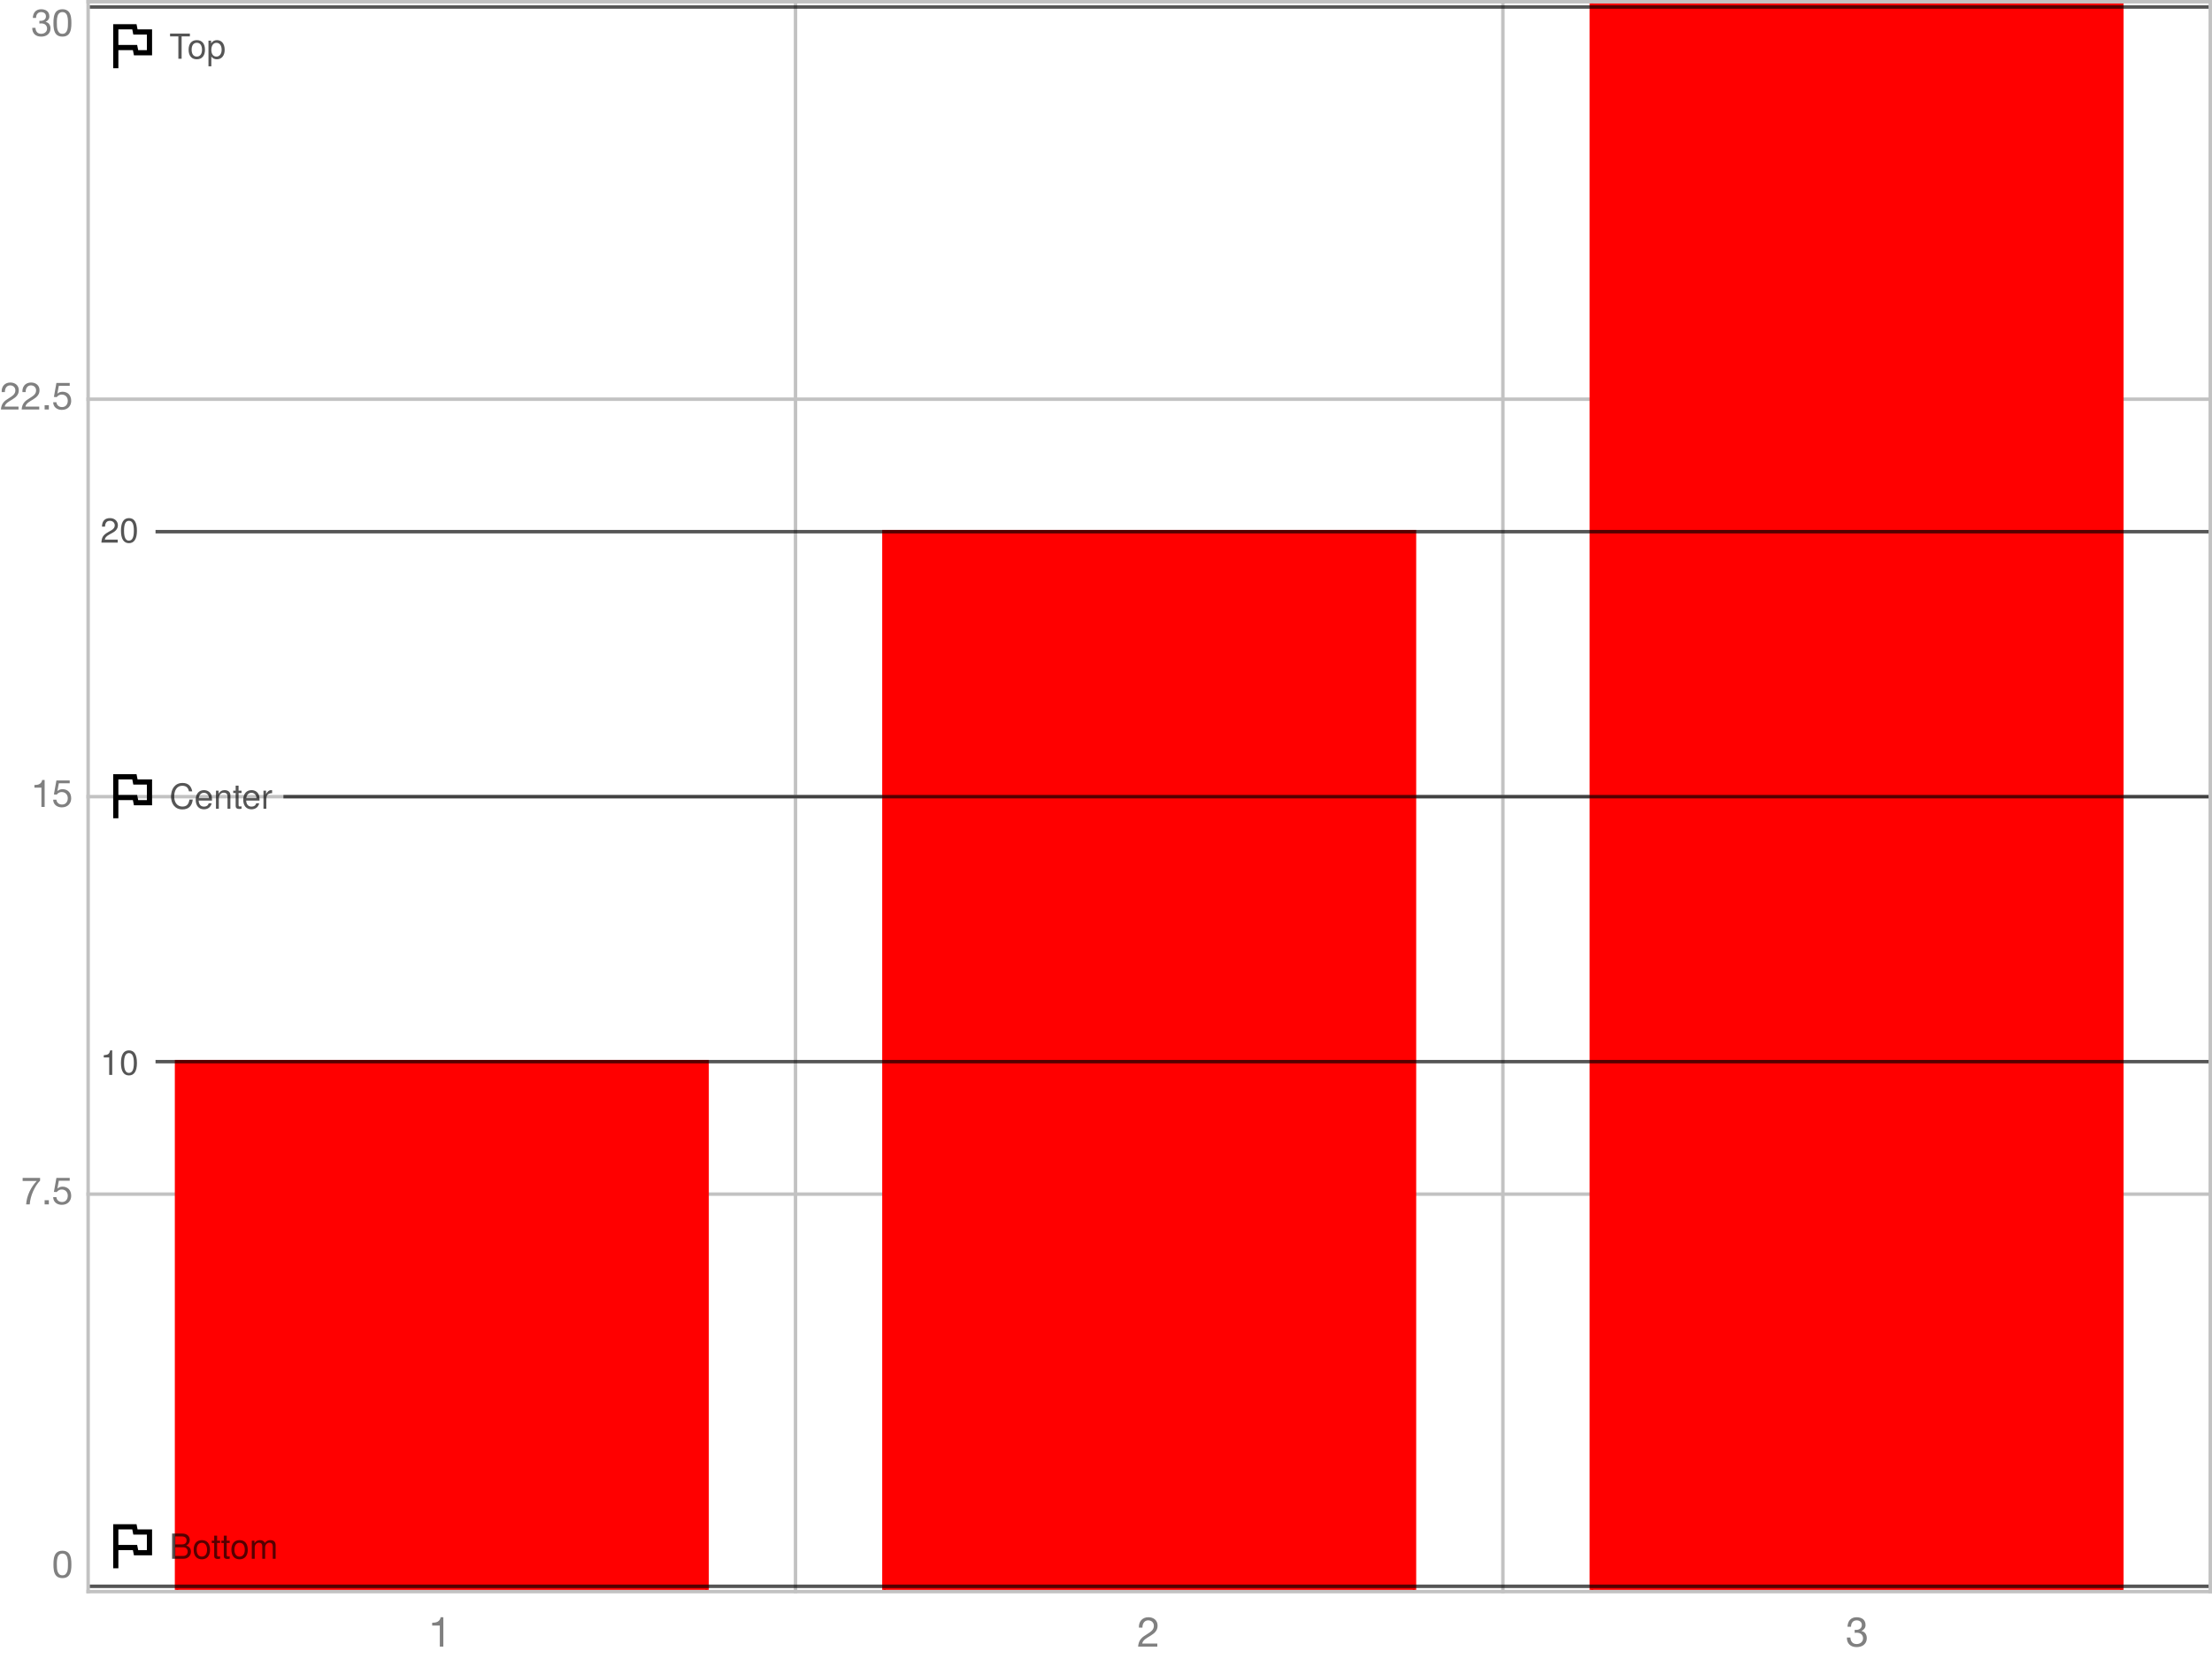
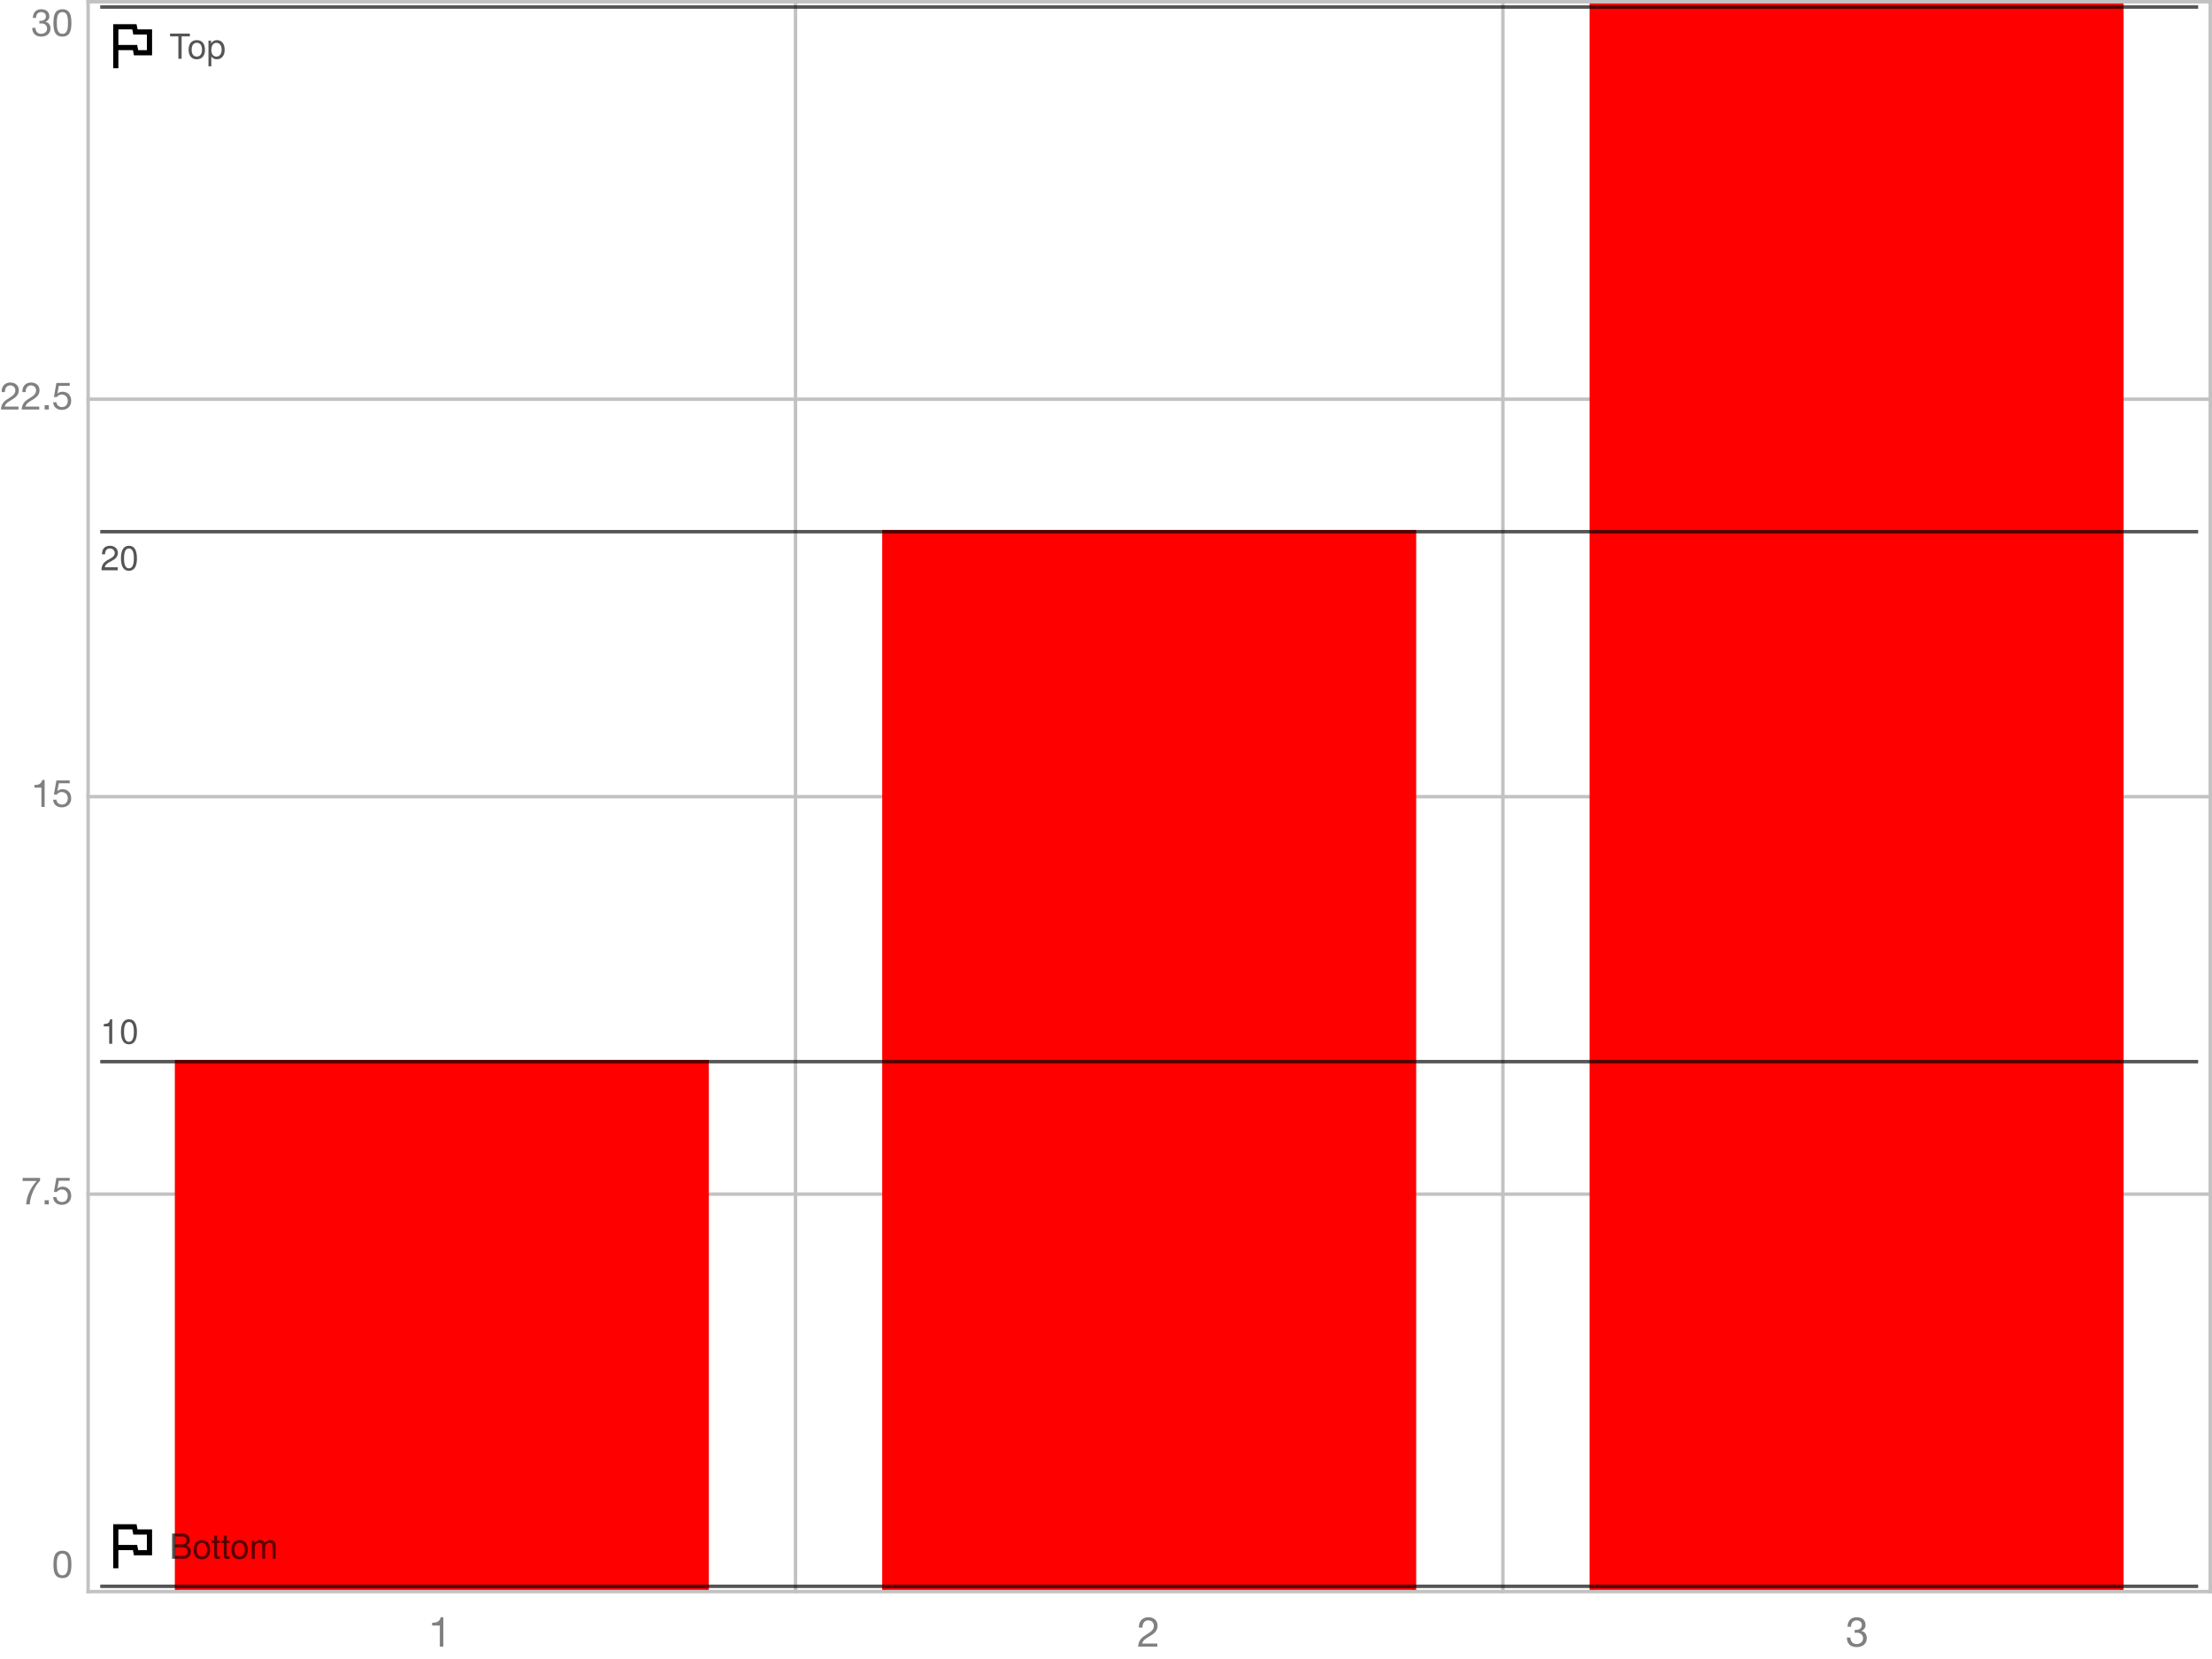
<svg xmlns="http://www.w3.org/2000/svg" color-interpolation="auto" color-rendering="auto" fill="black" fill-opacity="1" font-family="'Dialog'" font-size="12px" font-style="normal" font-weight="normal" height="480" image-rendering="auto" shape-rendering="auto" stroke="black" stroke-dasharray="none" stroke-dashoffset="0" stroke-linecap="square" stroke-linejoin="miter" stroke-miterlimit="10" stroke-opacity="1" stroke-width="1" text-rendering="auto" width="640">
  <defs id="genericDefs" />
  <g>
    <defs id="defs1">
      <clipPath clipPathUnits="userSpaceOnUse" id="clipPath1">
        <path d="M0 0 L7 0 L7 15 L0 15 L0 0 Z" />
      </clipPath>
      <clipPath clipPathUnits="userSpaceOnUse" id="clipPath2">
        <path d="M0 0 L21 0 L21 14 L0 14 L0 0 Z" />
      </clipPath>
      <clipPath clipPathUnits="userSpaceOnUse" id="clipPath3">
        <path d="M26 1 L639 1 L639 460 L26 460 L26 1 Z" />
      </clipPath>
      <clipPath clipPathUnits="userSpaceOnUse" id="clipPath4">
        <path d="M-3 -437 L610 -437 L610 22 L-3 22 L-3 -437 Z" />
      </clipPath>
      <clipPath clipPathUnits="userSpaceOnUse" id="clipPath5">
        <path d="M0 0 L0 24 L24 24 L24 0 Z" />
      </clipPath>
      <clipPath clipPathUnits="userSpaceOnUse" id="clipPath6">
-         <path d="M-3 -300 L610 -300 L610 159 L-3 159 L-3 -300 Z" />
+         <path d="M-3 -291 L610 -291 L610 168 L-3 168 L-3 -291 Z" />
      </clipPath>
      <clipPath clipPathUnits="userSpaceOnUse" id="clipPath7">
-         <path d="M-3 -220 L610 -220 L610 239 L-3 239 L-3 -220 Z" />
+         <path d="M-3 -154 L610 -154 L610 305 L-3 305 L-3 -154 Z" />
      </clipPath>
      <clipPath clipPathUnits="userSpaceOnUse" id="clipPath8">
-         <path d="M0 -0 L0 24 L24 24 L24 -0 Z" />
-       </clipPath>
-       <clipPath clipPathUnits="userSpaceOnUse" id="clipPath9">
-         <path d="M-3 -146 L610 -146 L610 313 L-3 313 L-3 -146 Z" />
-       </clipPath>
-       <clipPath clipPathUnits="userSpaceOnUse" id="clipPath10">
        <path d="M-3 -3 L610 -3 L610 456 L-3 456 L-3 -3 Z" />
      </clipPath>
    </defs>
    <g color-interpolation="linearRGB" color-rendering="optimizeQuality" fill="rgb(194,194,194)" image-rendering="optimizeQuality" stroke="rgb(194,194,194)">
      <line fill="none" x1="25.5" x2="639.5" y1="0.5" y2="0.5" />
      <line fill="none" x1="25.5" x2="639.5" y1="115.5" y2="115.5" />
      <line fill="none" x1="25.5" x2="639.5" y1="230.5" y2="230.5" />
      <line fill="none" x1="25.5" x2="639.5" y1="345.5" y2="345.5" />
      <line fill="none" x1="25.5" x2="639.5" y1="460.5" y2="460.5" />
      <line fill="none" x1="25.5" x2="25.5" y1="0.5" y2="460.5" />
      <line fill="none" x1="230.167" x2="230.167" y1="0.5" y2="460.5" />
      <line fill="none" x1="434.833" x2="434.833" y1="0.5" y2="460.5" />
      <line fill="none" x1="639.5" x2="639.5" y1="0.5" y2="460.5" />
    </g>
    <g color-interpolation="linearRGB" color-rendering="optimizeQuality" fill="gray" font-family="'Helvetica Neue'" image-rendering="optimizeQuality" stroke="gray" transform="translate(124,465)">
      <path clip-path="url(#clipPath1)" d="M4.272 11.424 L4.272 2.916 L3.492 2.916 Q3.408 3.396 3.18 3.708 Q2.952 4.02 2.622 4.2 Q2.292 4.38 1.884 4.446 Q1.476 4.512 1.044 4.512 L1.044 5.328 L3.252 5.328 L3.252 11.424 Z" stroke="none" />
    </g>
    <g color-interpolation="linearRGB" color-rendering="optimizeQuality" fill="gray" font-family="'Helvetica Neue'" image-rendering="optimizeQuality" stroke="gray" transform="translate(329,465)">
      <path clip-path="url(#clipPath1)" d="M0.528 5.928 L1.548 5.928 Q1.536 5.544 1.626 5.166 Q1.716 4.788 1.92 4.488 Q2.124 4.188 2.442 4.002 Q2.76 3.816 3.204 3.816 Q3.54 3.816 3.84 3.924 Q4.14 4.032 4.362 4.236 Q4.584 4.44 4.716 4.722 Q4.848 5.004 4.848 5.352 Q4.848 5.796 4.71 6.132 Q4.572 6.468 4.302 6.756 Q4.032 7.044 3.624 7.326 Q3.216 7.608 2.676 7.944 Q2.232 8.208 1.824 8.508 Q1.416 8.808 1.092 9.204 Q0.768 9.6 0.558 10.134 Q0.348 10.668 0.288 11.424 L5.844 11.424 L5.844 10.524 L1.476 10.524 Q1.548 10.128 1.782 9.822 Q2.016 9.516 2.346 9.252 Q2.676 8.988 3.072 8.754 Q3.468 8.52 3.864 8.28 Q4.26 8.028 4.632 7.752 Q5.004 7.476 5.292 7.134 Q5.58 6.792 5.754 6.36 Q5.928 5.928 5.928 5.364 Q5.928 4.764 5.718 4.308 Q5.508 3.852 5.148 3.546 Q4.788 3.24 4.302 3.078 Q3.816 2.916 3.264 2.916 Q2.592 2.916 2.064 3.144 Q1.536 3.372 1.182 3.774 Q0.828 4.176 0.66 4.728 Q0.492 5.28 0.528 5.928 Z" stroke="none" />
    </g>
    <g color-interpolation="linearRGB" color-rendering="optimizeQuality" fill="gray" font-family="'Helvetica Neue'" image-rendering="optimizeQuality" stroke="gray" transform="translate(534,465)">
      <path clip-path="url(#clipPath1)" d="M2.616 6.564 L2.616 7.428 Q2.904 7.392 3.228 7.392 Q3.612 7.392 3.942 7.494 Q4.272 7.596 4.512 7.806 Q4.752 8.016 4.896 8.322 Q5.04 8.628 5.04 9.024 Q5.04 9.408 4.89 9.714 Q4.74 10.02 4.488 10.23 Q4.236 10.44 3.9 10.554 Q3.564 10.668 3.192 10.668 Q2.316 10.668 1.86 10.146 Q1.404 9.624 1.38 8.796 L0.36 8.796 Q0.348 9.456 0.546 9.972 Q0.744 10.488 1.116 10.842 Q1.488 11.196 2.016 11.376 Q2.544 11.556 3.192 11.556 Q3.792 11.556 4.326 11.394 Q4.86 11.232 5.256 10.908 Q5.652 10.584 5.886 10.098 Q6.12 9.612 6.12 8.976 Q6.12 8.208 5.742 7.644 Q5.364 7.08 4.584 6.912 L4.584 6.888 Q5.088 6.66 5.424 6.216 Q5.76 5.772 5.76 5.196 Q5.76 4.608 5.562 4.176 Q5.364 3.744 5.016 3.468 Q4.668 3.192 4.194 3.054 Q3.72 2.916 3.168 2.916 Q2.532 2.916 2.046 3.12 Q1.56 3.324 1.236 3.684 Q0.912 4.044 0.738 4.548 Q0.564 5.052 0.54 5.664 L1.56 5.664 Q1.56 5.292 1.656 4.956 Q1.752 4.62 1.95 4.368 Q2.148 4.116 2.454 3.966 Q2.76 3.816 3.168 3.816 Q3.816 3.816 4.248 4.158 Q4.68 4.5 4.68 5.184 Q4.68 5.52 4.548 5.784 Q4.416 6.048 4.194 6.222 Q3.972 6.396 3.678 6.486 Q3.384 6.576 3.06 6.576 L2.844 6.576 Q2.784 6.576 2.724 6.576 Q2.676 6.576 2.616 6.564 Z" stroke="none" />
    </g>
    <g color-interpolation="linearRGB" color-rendering="optimizeQuality" fill="gray" font-family="'Helvetica Neue'" font-size="11px" image-rendering="optimizeQuality" stroke="gray" transform="translate(0,446)">
      <path clip-path="url(#clipPath2)" d="M16.452 6.633 Q16.452 6.347 16.457 6 Q16.463 5.654 16.512 5.308 Q16.562 4.961 16.655 4.631 Q16.749 4.301 16.93 4.053 Q17.112 3.806 17.387 3.652 Q17.662 3.498 18.058 3.498 Q18.454 3.498 18.729 3.652 Q19.004 3.806 19.186 4.053 Q19.367 4.301 19.46 4.631 Q19.554 4.961 19.604 5.308 Q19.653 5.654 19.659 6 Q19.664 6.347 19.664 6.633 Q19.664 7.073 19.637 7.617 Q19.609 8.162 19.46 8.64 Q19.312 9.119 18.982 9.449 Q18.652 9.779 18.058 9.779 Q17.464 9.779 17.134 9.449 Q16.804 9.119 16.655 8.64 Q16.507 8.162 16.48 7.617 Q16.452 7.073 16.452 6.633 ZM15.462 6.644 Q15.462 7.073 15.484 7.535 Q15.506 7.997 15.594 8.437 Q15.682 8.877 15.847 9.268 Q16.012 9.658 16.298 9.955 Q16.584 10.252 17.018 10.422 Q17.453 10.593 18.058 10.593 Q18.674 10.593 19.103 10.422 Q19.532 10.252 19.818 9.955 Q20.104 9.658 20.269 9.268 Q20.434 8.877 20.522 8.437 Q20.61 7.997 20.632 7.535 Q20.654 7.073 20.654 6.644 Q20.654 6.215 20.632 5.753 Q20.61 5.291 20.522 4.851 Q20.434 4.411 20.269 4.015 Q20.104 3.619 19.818 3.322 Q19.532 3.025 19.098 2.849 Q18.663 2.673 18.058 2.673 Q17.453 2.673 17.018 2.849 Q16.584 3.025 16.298 3.322 Q16.012 3.619 15.847 4.015 Q15.682 4.411 15.594 4.851 Q15.506 5.291 15.484 5.753 Q15.462 6.215 15.462 6.644 Z" stroke="none" />
    </g>
    <g color-interpolation="linearRGB" color-rendering="optimizeQuality" fill="gray" font-family="'Helvetica Neue'" font-size="11px" image-rendering="optimizeQuality" stroke="gray" transform="translate(0,338)">
      <path clip-path="url(#clipPath2)" d="M11.599 3.608 L11.599 2.805 L6.55 2.805 L6.55 3.685 L10.642 3.685 Q10.026 4.334 9.492 5.104 Q8.959 5.874 8.552 6.737 Q8.145 7.601 7.886 8.541 Q7.628 9.482 7.562 10.472 L8.607 10.472 Q8.662 9.559 8.915 8.591 Q9.168 7.623 9.569 6.71 Q9.971 5.797 10.488 4.994 Q11.005 4.191 11.599 3.608 ZM12.913 9.251 L12.913 10.472 L14.134 10.472 L14.134 9.251 ZM20.17 3.63 L20.17 2.805 L16.32 2.805 L15.594 6.853 L16.397 6.897 Q16.672 6.567 17.029 6.364 Q17.387 6.16 17.849 6.16 Q18.245 6.16 18.57 6.292 Q18.894 6.424 19.125 6.66 Q19.356 6.897 19.483 7.221 Q19.609 7.546 19.609 7.931 Q19.609 8.393 19.477 8.739 Q19.345 9.086 19.119 9.317 Q18.894 9.548 18.591 9.664 Q18.289 9.779 17.959 9.779 Q17.607 9.779 17.316 9.675 Q17.024 9.57 16.809 9.377 Q16.595 9.185 16.468 8.927 Q16.342 8.668 16.32 8.371 L15.385 8.371 Q15.396 8.899 15.594 9.317 Q15.792 9.735 16.133 10.015 Q16.474 10.296 16.919 10.444 Q17.365 10.593 17.871 10.593 Q18.553 10.593 19.064 10.379 Q19.576 10.164 19.917 9.801 Q20.258 9.438 20.428 8.97 Q20.599 8.503 20.599 8.008 Q20.599 7.337 20.401 6.837 Q20.203 6.336 19.862 6 Q19.521 5.665 19.059 5.5 Q18.597 5.335 18.08 5.335 Q17.684 5.335 17.282 5.473 Q16.881 5.61 16.628 5.896 L16.606 5.874 L17.024 3.63 Z" stroke="none" />
    </g>
    <g color-interpolation="linearRGB" color-rendering="optimizeQuality" fill="gray" font-family="'Helvetica Neue'" font-size="11px" image-rendering="optimizeQuality" stroke="gray" transform="translate(0,223)">
      <path clip-path="url(#clipPath2)" d="M12.916 10.472 L12.916 2.673 L12.201 2.673 Q12.124 3.113 11.915 3.399 Q11.706 3.685 11.403 3.85 Q11.101 4.015 10.727 4.075 Q10.353 4.136 9.957 4.136 L9.957 4.884 L11.981 4.884 L11.981 10.472 ZM20.17 3.63 L20.17 2.805 L16.32 2.805 L15.594 6.853 L16.397 6.897 Q16.672 6.567 17.029 6.364 Q17.387 6.16 17.849 6.16 Q18.245 6.16 18.57 6.292 Q18.894 6.424 19.125 6.66 Q19.356 6.897 19.483 7.221 Q19.609 7.546 19.609 7.931 Q19.609 8.393 19.477 8.739 Q19.345 9.086 19.119 9.317 Q18.894 9.548 18.591 9.664 Q18.289 9.779 17.959 9.779 Q17.607 9.779 17.316 9.675 Q17.024 9.57 16.809 9.377 Q16.595 9.185 16.468 8.927 Q16.342 8.668 16.32 8.371 L15.385 8.371 Q15.396 8.899 15.594 9.317 Q15.792 9.735 16.133 10.015 Q16.474 10.296 16.919 10.444 Q17.365 10.593 17.871 10.593 Q18.553 10.593 19.064 10.379 Q19.576 10.164 19.917 9.801 Q20.258 9.438 20.428 8.97 Q20.599 8.503 20.599 8.008 Q20.599 7.337 20.401 6.837 Q20.203 6.336 19.862 6 Q19.521 5.665 19.059 5.5 Q18.597 5.335 18.08 5.335 Q17.684 5.335 17.282 5.473 Q16.881 5.61 16.628 5.896 L16.606 5.874 L17.024 3.63 Z" stroke="none" />
    </g>
    <g color-interpolation="linearRGB" color-rendering="optimizeQuality" fill="gray" font-family="'Helvetica Neue'" font-size="11px" image-rendering="optimizeQuality" stroke="gray" transform="translate(0,108)">
      <path clip-path="url(#clipPath2)" d="M0.484 5.434 L1.419 5.434 Q1.408 5.082 1.49 4.736 Q1.573 4.389 1.76 4.114 Q1.947 3.839 2.239 3.668 Q2.53 3.498 2.937 3.498 Q3.245 3.498 3.52 3.597 Q3.795 3.696 3.998 3.883 Q4.202 4.07 4.323 4.329 Q4.444 4.587 4.444 4.906 Q4.444 5.313 4.317 5.621 Q4.191 5.929 3.943 6.193 Q3.696 6.457 3.322 6.715 Q2.948 6.974 2.453 7.282 Q2.046 7.524 1.672 7.799 Q1.298 8.074 1.001 8.437 Q0.704 8.8 0.511 9.29 Q0.319 9.779 0.264 10.472 L5.357 10.472 L5.357 9.647 L1.353 9.647 Q1.419 9.284 1.633 9.004 Q1.848 8.723 2.151 8.481 Q2.453 8.239 2.816 8.024 Q3.179 7.81 3.542 7.59 Q3.905 7.359 4.246 7.106 Q4.587 6.853 4.851 6.54 Q5.115 6.226 5.274 5.83 Q5.434 5.434 5.434 4.917 Q5.434 4.367 5.242 3.949 Q5.049 3.531 4.719 3.251 Q4.389 2.97 3.943 2.821 Q3.498 2.673 2.992 2.673 Q2.376 2.673 1.892 2.882 Q1.408 3.091 1.083 3.459 Q0.759 3.828 0.605 4.334 Q0.451 4.84 0.484 5.434 ZM6.484 5.434 L7.419 5.434 Q7.408 5.082 7.49 4.736 Q7.573 4.389 7.76 4.114 Q7.947 3.839 8.239 3.668 Q8.53 3.498 8.937 3.498 Q9.245 3.498 9.52 3.597 Q9.795 3.696 9.998 3.883 Q10.202 4.07 10.323 4.329 Q10.444 4.587 10.444 4.906 Q10.444 5.313 10.318 5.621 Q10.191 5.929 9.944 6.193 Q9.696 6.457 9.322 6.715 Q8.948 6.974 8.453 7.282 Q8.046 7.524 7.672 7.799 Q7.298 8.074 7.001 8.437 Q6.704 8.8 6.511 9.29 Q6.319 9.779 6.264 10.472 L11.357 10.472 L11.357 9.647 L7.353 9.647 Q7.419 9.284 7.633 9.004 Q7.848 8.723 8.15 8.481 Q8.453 8.239 8.816 8.024 Q9.179 7.81 9.542 7.59 Q9.905 7.359 10.246 7.106 Q10.587 6.853 10.851 6.54 Q11.115 6.226 11.274 5.83 Q11.434 5.434 11.434 4.917 Q11.434 4.367 11.242 3.949 Q11.049 3.531 10.719 3.251 Q10.389 2.97 9.944 2.821 Q9.498 2.673 8.992 2.673 Q8.376 2.673 7.892 2.882 Q7.408 3.091 7.083 3.459 Q6.759 3.828 6.605 4.334 Q6.451 4.84 6.484 5.434 ZM12.913 9.251 L12.913 10.472 L14.134 10.472 L14.134 9.251 ZM20.17 3.63 L20.17 2.805 L16.32 2.805 L15.594 6.853 L16.397 6.897 Q16.672 6.567 17.029 6.364 Q17.387 6.16 17.849 6.16 Q18.245 6.16 18.57 6.292 Q18.894 6.424 19.125 6.66 Q19.356 6.897 19.483 7.221 Q19.609 7.546 19.609 7.931 Q19.609 8.393 19.477 8.739 Q19.345 9.086 19.119 9.317 Q18.894 9.548 18.591 9.664 Q18.289 9.779 17.959 9.779 Q17.607 9.779 17.316 9.675 Q17.024 9.57 16.809 9.377 Q16.595 9.185 16.468 8.927 Q16.342 8.668 16.32 8.371 L15.385 8.371 Q15.396 8.899 15.594 9.317 Q15.792 9.735 16.133 10.015 Q16.474 10.296 16.919 10.444 Q17.365 10.593 17.871 10.593 Q18.553 10.593 19.064 10.379 Q19.576 10.164 19.917 9.801 Q20.258 9.438 20.428 8.97 Q20.599 8.503 20.599 8.008 Q20.599 7.337 20.401 6.837 Q20.203 6.336 19.862 6 Q19.521 5.665 19.059 5.5 Q18.597 5.335 18.08 5.335 Q17.684 5.335 17.282 5.473 Q16.881 5.61 16.628 5.896 L16.606 5.874 L17.024 3.63 Z" stroke="none" />
    </g>
    <g color-interpolation="linearRGB" color-rendering="optimizeQuality" fill="gray" font-family="'Helvetica Neue'" font-size="11px" image-rendering="optimizeQuality" stroke="gray">
      <path clip-path="url(#clipPath2)" d="M11.398 6.017 L11.398 6.809 Q11.662 6.776 11.959 6.776 Q12.311 6.776 12.614 6.87 Q12.916 6.963 13.136 7.155 Q13.356 7.348 13.488 7.628 Q13.62 7.909 13.62 8.272 Q13.62 8.624 13.482 8.905 Q13.345 9.185 13.114 9.377 Q12.883 9.57 12.575 9.675 Q12.267 9.779 11.926 9.779 Q11.123 9.779 10.705 9.3 Q10.287 8.822 10.265 8.063 L9.33 8.063 Q9.319 8.668 9.501 9.141 Q9.682 9.614 10.023 9.938 Q10.364 10.263 10.848 10.428 Q11.332 10.593 11.926 10.593 Q12.476 10.593 12.966 10.444 Q13.455 10.296 13.818 9.999 Q14.181 9.702 14.396 9.257 Q14.61 8.811 14.61 8.228 Q14.61 7.524 14.264 7.007 Q13.917 6.49 13.202 6.336 L13.202 6.314 Q13.664 6.105 13.972 5.698 Q14.28 5.291 14.28 4.763 Q14.28 4.224 14.098 3.828 Q13.917 3.432 13.598 3.179 Q13.279 2.926 12.845 2.8 Q12.41 2.673 11.904 2.673 Q11.321 2.673 10.876 2.86 Q10.43 3.047 10.133 3.377 Q9.836 3.707 9.677 4.169 Q9.517 4.631 9.495 5.192 L10.43 5.192 Q10.43 4.851 10.518 4.543 Q10.606 4.235 10.787 4.004 Q10.969 3.773 11.249 3.635 Q11.53 3.498 11.904 3.498 Q12.498 3.498 12.894 3.812 Q13.29 4.125 13.29 4.752 Q13.29 5.06 13.169 5.302 Q13.048 5.544 12.845 5.704 Q12.641 5.863 12.371 5.946 Q12.102 6.028 11.805 6.028 L11.607 6.028 Q11.552 6.028 11.497 6.028 Q11.453 6.028 11.398 6.017 ZM16.452 6.633 Q16.452 6.347 16.457 6 Q16.463 5.654 16.512 5.308 Q16.562 4.961 16.655 4.631 Q16.749 4.301 16.93 4.053 Q17.112 3.806 17.387 3.652 Q17.662 3.498 18.058 3.498 Q18.454 3.498 18.729 3.652 Q19.004 3.806 19.186 4.053 Q19.367 4.301 19.46 4.631 Q19.554 4.961 19.604 5.308 Q19.653 5.654 19.659 6 Q19.664 6.347 19.664 6.633 Q19.664 7.073 19.637 7.617 Q19.609 8.162 19.46 8.64 Q19.312 9.119 18.982 9.449 Q18.652 9.779 18.058 9.779 Q17.464 9.779 17.134 9.449 Q16.804 9.119 16.655 8.64 Q16.507 8.162 16.48 7.617 Q16.452 7.073 16.452 6.633 ZM15.462 6.644 Q15.462 7.073 15.484 7.535 Q15.506 7.997 15.594 8.437 Q15.682 8.877 15.847 9.268 Q16.012 9.658 16.298 9.955 Q16.584 10.252 17.018 10.422 Q17.453 10.593 18.058 10.593 Q18.674 10.593 19.103 10.422 Q19.532 10.252 19.818 9.955 Q20.104 9.658 20.269 9.268 Q20.434 8.877 20.522 8.437 Q20.61 7.997 20.632 7.535 Q20.654 7.073 20.654 6.644 Q20.654 6.215 20.632 5.753 Q20.61 5.291 20.522 4.851 Q20.434 4.411 20.269 4.015 Q20.104 3.619 19.818 3.322 Q19.532 3.025 19.098 2.849 Q18.663 2.673 18.058 2.673 Q17.453 2.673 17.018 2.849 Q16.584 3.025 16.298 3.322 Q16.012 3.619 15.847 4.015 Q15.682 4.411 15.594 4.851 Q15.506 5.291 15.484 5.753 Q15.462 6.215 15.462 6.644 Z" stroke="none" />
    </g>
    <g color-interpolation="linearRGB" color-rendering="optimizeQuality" fill="red" image-rendering="optimizeQuality" stroke="red">
      <rect clip-path="url(#clipPath3)" height="153.333" stroke="none" width="153.5" x="51.083" y="307.167" />
      <rect clip-path="url(#clipPath3)" fill="none" height="153.333" width="153.5" x="51.083" y="307.167" />
      <rect clip-path="url(#clipPath3)" height="306.667" stroke="none" width="153.5" x="255.75" y="153.833" />
      <rect clip-path="url(#clipPath3)" fill="none" height="306.667" width="153.5" x="255.75" y="153.833" />
      <rect clip-path="url(#clipPath3)" height="460" stroke="none" width="153.5" x="460.417" y="0.5" />
      <rect clip-path="url(#clipPath3)" fill="none" height="460" width="153.5" x="460.417" y="0.5" />
      <line clip-path="url(#clipPath3)" fill="none" stroke="rgb(194,194,194)" x1="25.5" x2="639.5" y1="460.5" y2="460.5" />
    </g>
    <g color-interpolation="linearRGB" color-rendering="optimizeQuality" font-family="'Helvetica Neue'" font-size="10px" image-rendering="optimizeQuality" transform="translate(29,438) scale(0.75,0.75)">
      <path clip-path="url(#clipPath5)" d="M12.36 6 L12.76 8 L18 8 L18 14 L14.64 14 L14.24 12 L7 12 L7 6 L12.36 6 M14 4 L5 4 L5 21 L7 21 L7 14 L12.6 14 L13 16 L20 16 L20 6 L14.4 6 L14 4 Z" stroke="none" />
    </g>
    <g color-interpolation="linearRGB" color-rendering="optimizeQuality" fill="rgb(0,0,0)" fill-opacity="0.667" font-family="'Helvetica Neue'" font-size="10px" image-rendering="optimizeQuality" stroke="rgb(0,0,0)" stroke-opacity="0.667" text-rendering="optimizeLegibility" transform="translate(29,438)">
      <text clip-path="url(#clipPath4)" stroke="none" x="20" xml:space="preserve" y="13">Bottom</text>
    </g>
-     <g color-interpolation="linearRGB" color-rendering="optimizeQuality" fill="rgb(0,0,0)" fill-opacity="0.667" font-family="'Helvetica Neue'" font-size="10px" image-rendering="optimizeQuality" stroke="rgb(0,0,0)" stroke-opacity="0.667" text-rendering="optimizeLegibility" transform="translate(29,301)">
+     <g color-interpolation="linearRGB" color-rendering="optimizeQuality" fill="rgb(0,0,0)" fill-opacity="0.667" font-family="'Helvetica Neue'" font-size="10px" image-rendering="optimizeQuality" stroke="rgb(0,0,0)" stroke-opacity="0.667" text-rendering="optimizeLegibility" transform="translate(29,292)">
      <text clip-path="url(#clipPath6)" stroke="none" x="0" xml:space="preserve" y="10">10</text>
    </g>
-     <g color-interpolation="linearRGB" color-rendering="optimizeQuality" font-family="'Helvetica Neue'" font-size="10px" image-rendering="optimizeQuality" transform="translate(29,221) scale(0.75,0.75)">
-       <path clip-path="url(#clipPath8)" d="M12.36 6 L12.76 8 L18 8 L18 14 L14.64 14 L14.24 12 L7 12 L7 6 L12.36 6 M14 4 L5 4 L5 21 L7 21 L7 14 L12.6 14 L13 16 L20 16 L20 6 L14.4 6 L14 4 Z" stroke="none" />
-     </g>
-     <g color-interpolation="linearRGB" color-rendering="optimizeQuality" fill="rgb(0,0,0)" fill-opacity="0.667" font-family="'Helvetica Neue'" font-size="10px" image-rendering="optimizeQuality" stroke="rgb(0,0,0)" stroke-opacity="0.667" text-rendering="optimizeLegibility" transform="translate(29,221)">
-       <text clip-path="url(#clipPath7)" stroke="none" x="20" xml:space="preserve" y="13">Center</text>
-     </g>
-     <g color-interpolation="linearRGB" color-rendering="optimizeQuality" fill="rgb(0,0,0)" fill-opacity="0.667" font-family="'Helvetica Neue'" font-size="10px" image-rendering="optimizeQuality" stroke="rgb(0,0,0)" stroke-opacity="0.667" text-rendering="optimizeLegibility" transform="translate(29,147)">
-       <text clip-path="url(#clipPath9)" stroke="none" x="0" xml:space="preserve" y="10">20</text>
+     <g color-interpolation="linearRGB" color-rendering="optimizeQuality" fill="rgb(0,0,0)" fill-opacity="0.667" font-family="'Helvetica Neue'" font-size="10px" image-rendering="optimizeQuality" stroke="rgb(0,0,0)" stroke-opacity="0.667" text-rendering="optimizeLegibility" transform="translate(29,155)">
+       <text clip-path="url(#clipPath7)" stroke="none" x="0" xml:space="preserve" y="10">20</text>
    </g>
    <g color-interpolation="linearRGB" color-rendering="optimizeQuality" font-family="'Helvetica Neue'" font-size="10px" image-rendering="optimizeQuality" transform="translate(29,4) scale(0.75,0.75)">
      <path clip-path="url(#clipPath5)" d="M12.36 6 L12.76 8 L18 8 L18 14 L14.64 14 L14.24 12 L7 12 L7 6 L12.36 6 M14 4 L5 4 L5 21 L7 21 L7 14 L12.6 14 L13 16 L20 16 L20 6 L14.4 6 L14 4 Z" stroke="none" />
    </g>
    <g color-interpolation="linearRGB" color-rendering="optimizeQuality" fill="rgb(0,0,0)" fill-opacity="0.667" font-family="'Helvetica Neue'" font-size="10px" image-rendering="optimizeQuality" stroke="rgb(0,0,0)" stroke-opacity="0.667" text-rendering="optimizeLegibility" transform="translate(29,4)">
-       <text clip-path="url(#clipPath10)" stroke="none" x="20" xml:space="preserve" y="13">Top</text>
+       <text clip-path="url(#clipPath8)" stroke="none" x="20" xml:space="preserve" y="13">Top</text>
    </g>
    <g color-interpolation="linearRGB" color-rendering="optimizeQuality" fill="rgb(0,0,0)" fill-opacity="0.667" image-rendering="optimizeQuality" stroke="rgb(0,0,0)" stroke-opacity="0.667">
-       <line clip-path="url(#clipPath3)" fill="none" x1="25.5" x2="639.5" y1="458.967" y2="458.967" />
-       <line clip-path="url(#clipPath3)" fill="none" x1="45.5" x2="639.5" y1="307.167" y2="307.167" />
-       <line clip-path="url(#clipPath3)" fill="none" x1="82.5" x2="639.5" y1="230.5" y2="230.5" />
-       <line clip-path="url(#clipPath3)" fill="none" x1="45.5" x2="639.5" y1="153.833" y2="153.833" />
-       <line clip-path="url(#clipPath3)" fill="none" x1="25.5" x2="639.5" y1="2.033" y2="2.033" />
+       <line clip-path="url(#clipPath3)" fill="none" x1="29.5" x2="635.5" y1="458.967" y2="458.967" />
+       <line clip-path="url(#clipPath3)" fill="none" x1="29.5" x2="635.5" y1="307.167" y2="307.167" />
+       <line clip-path="url(#clipPath3)" fill="none" x1="29.5" x2="635.5" y1="153.833" y2="153.833" />
+       <line clip-path="url(#clipPath3)" fill="none" x1="29.5" x2="635.5" y1="2.033" y2="2.033" />
    </g>
  </g>
</svg>
